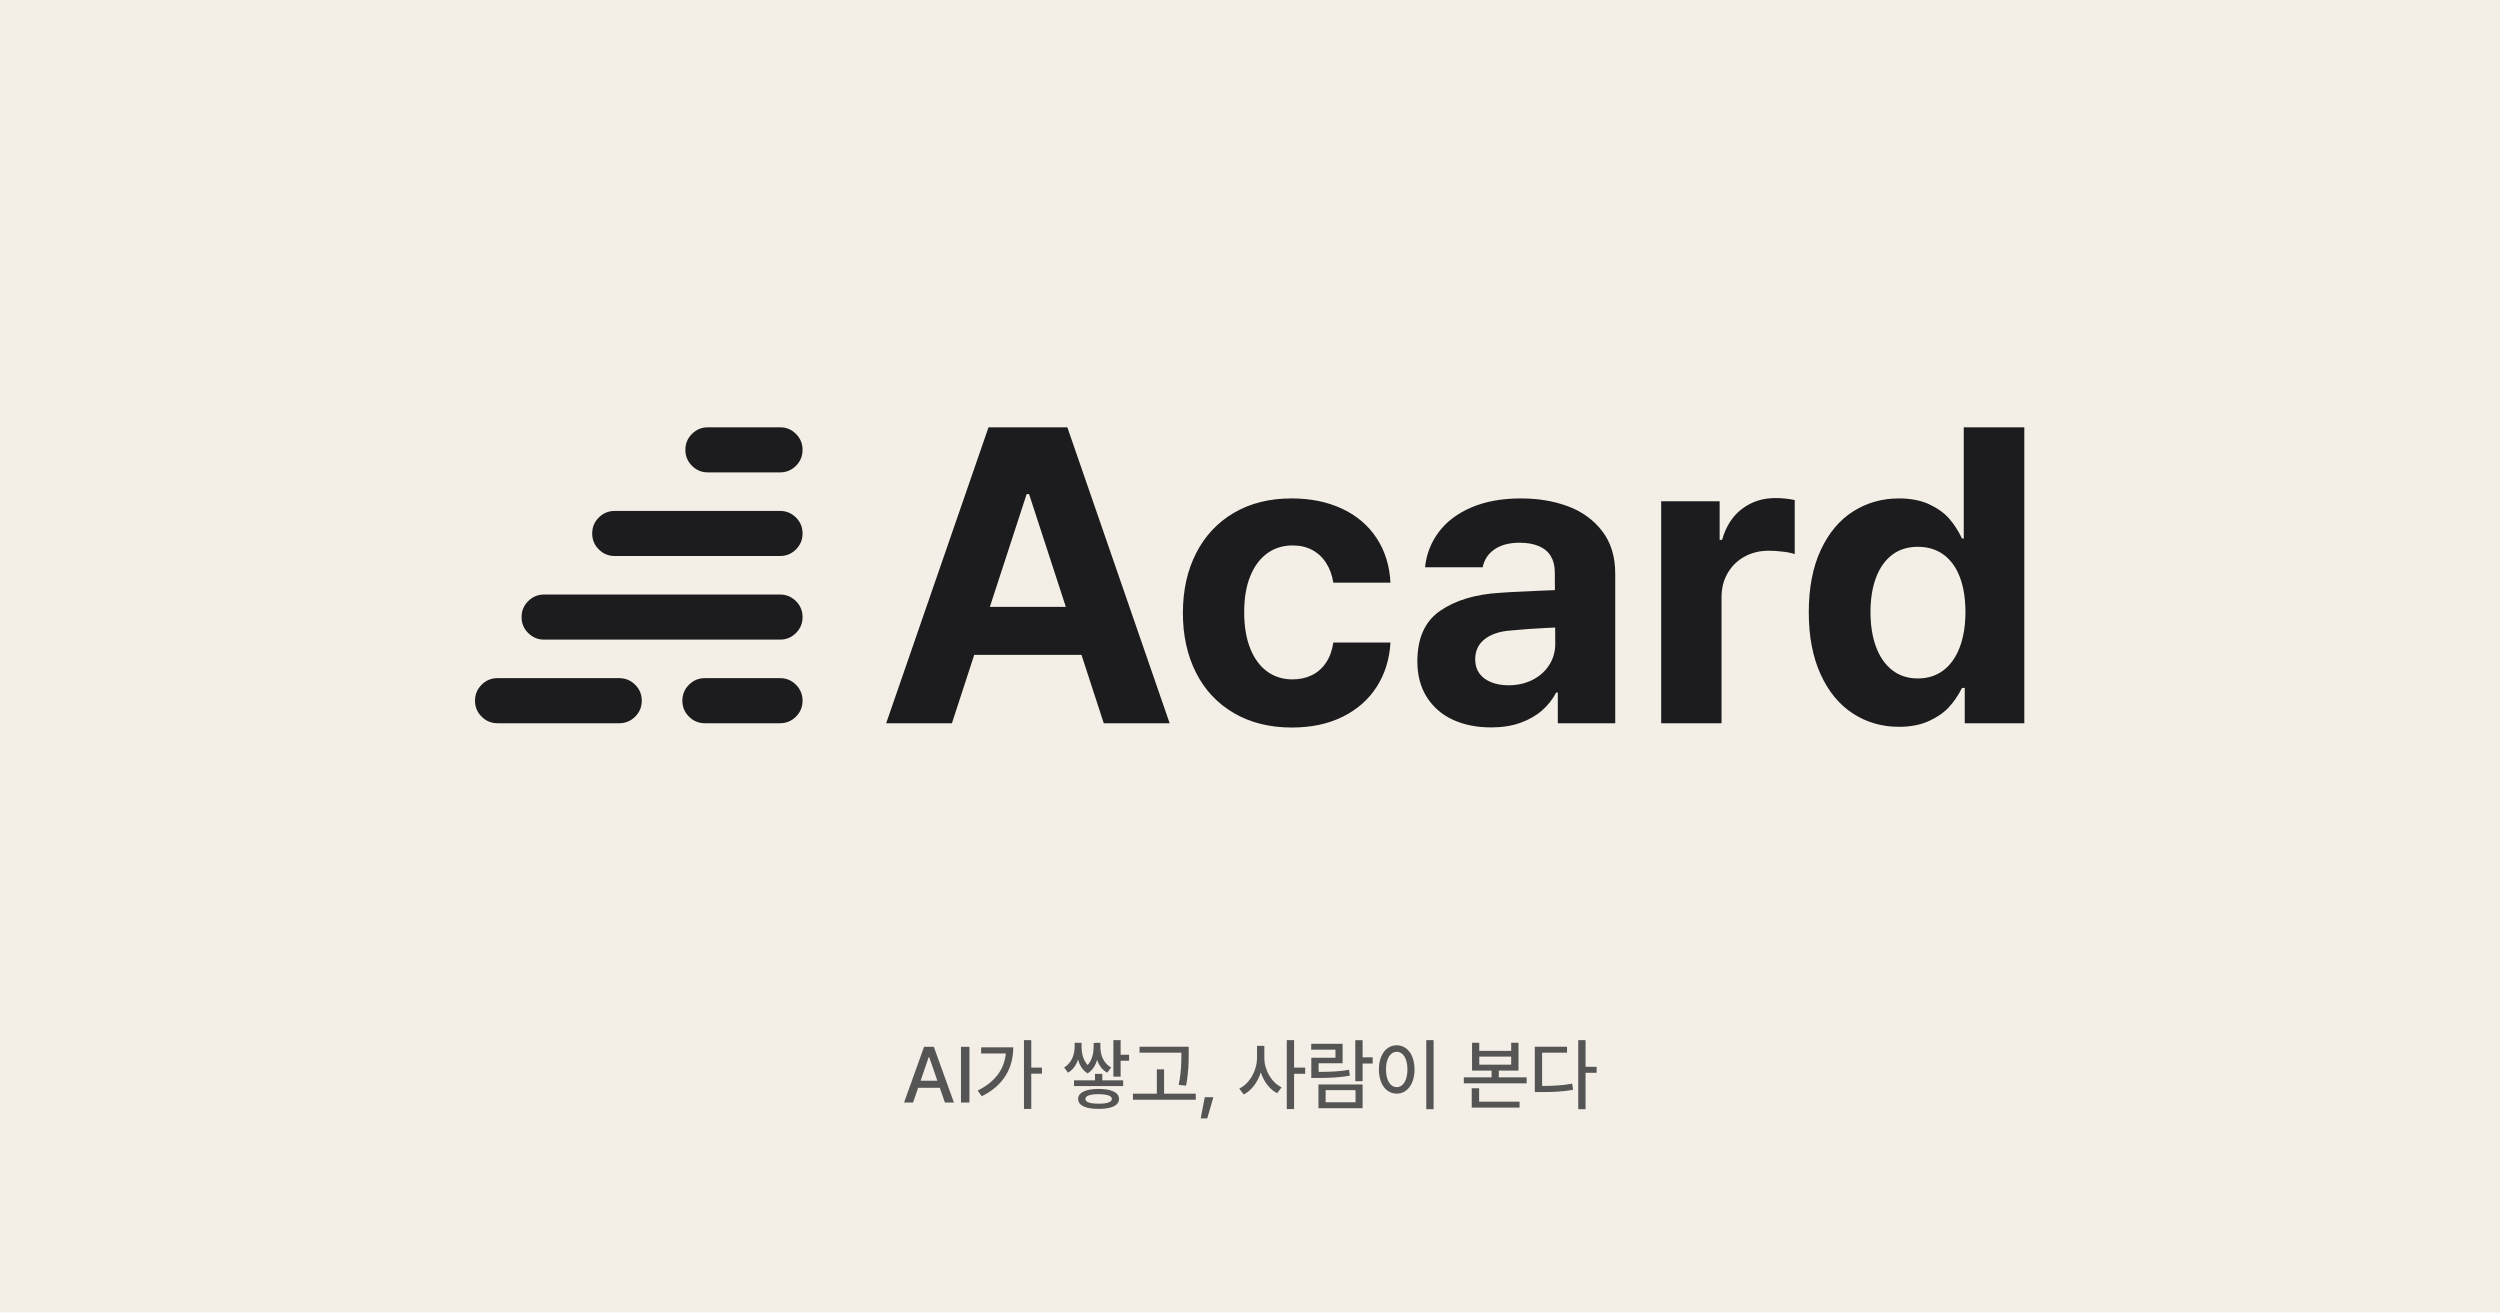
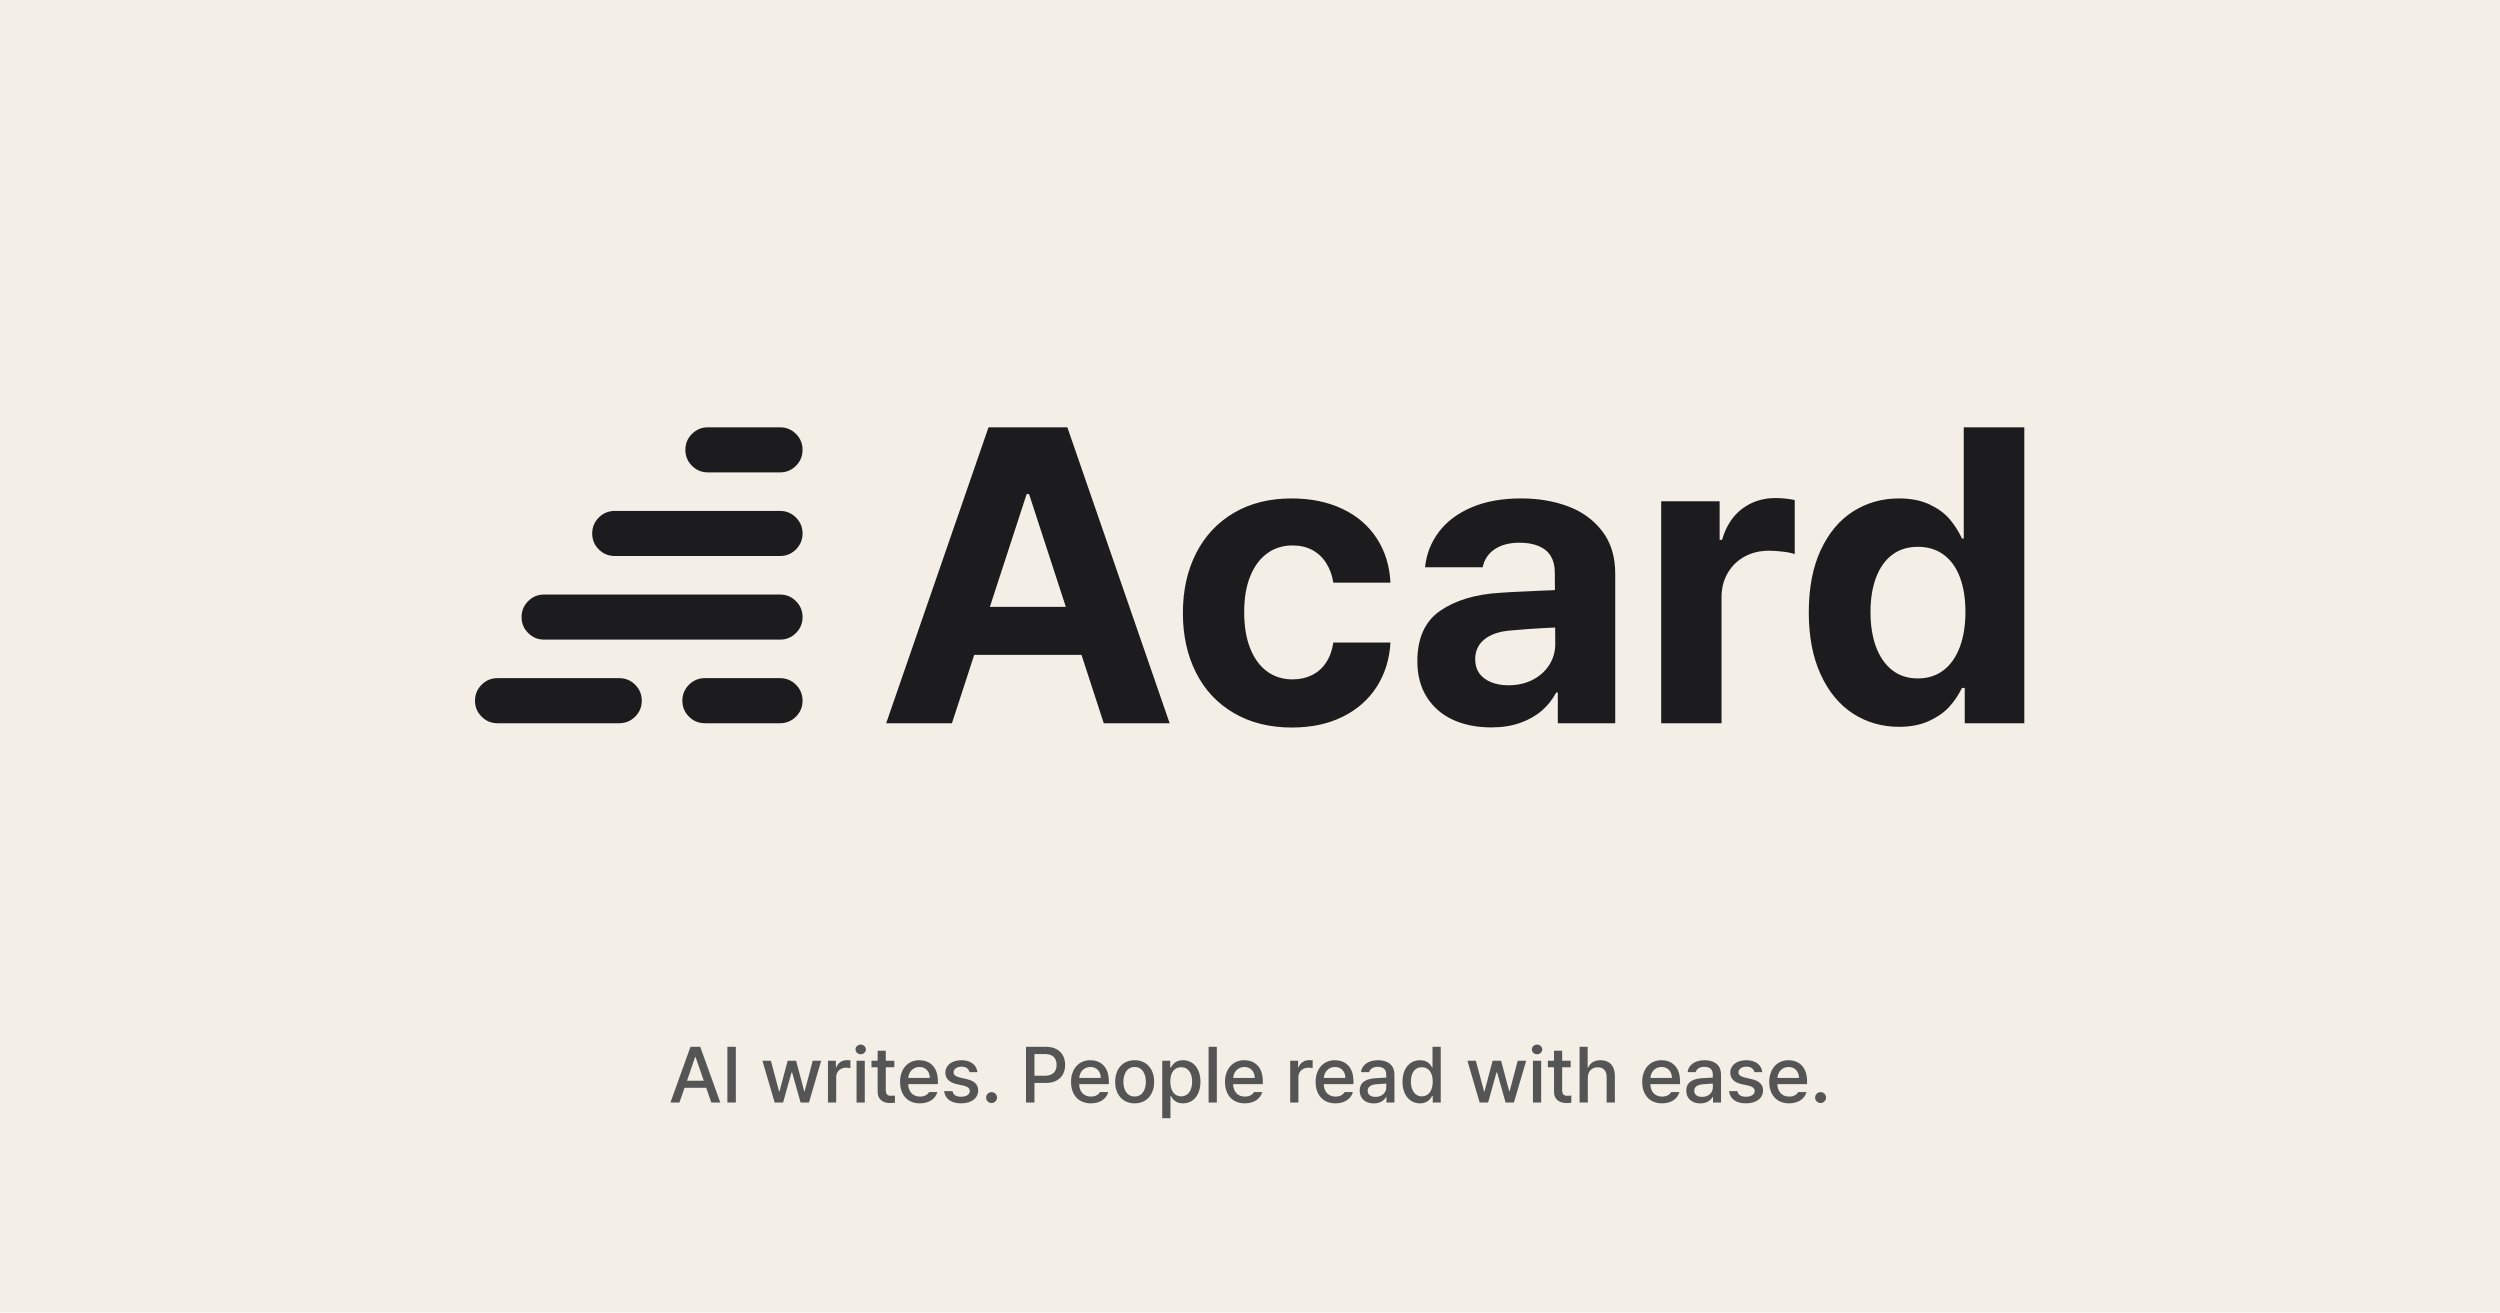
<svg xmlns="http://www.w3.org/2000/svg" width="1200" height="630" viewBox="0 0 1200 630" role="img" aria-label="Acard">
  <rect width="1200" height="630" fill="#F3EFE6" />
  <g transform="translate(228 177.13) scale(1.98)" color="#1C1C1E">
    <g fill="currentColor">
      <path d="M56.46 14.13L73.95 14.13Q76.21 14.13 77.81 15.73Q79.41 17.33 79.41 19.59Q79.41 21.86 77.81 23.46Q76.21 25.06 73.95 25.06L56.46 25.06Q54.2 25.06 52.6 23.46Q51 21.86 51 19.59Q51 17.33 52.6 15.73Q54.2 14.13 56.46 14.13Z" />
      <path d="M33.88 34.4L73.95 34.4Q76.21 34.4 77.81 36Q79.41 37.6 79.41 39.86Q79.41 42.13 77.81 43.73Q76.21 45.33 73.95 45.33L33.88 45.33Q31.61 45.33 30.01 43.73Q28.41 42.13 28.41 39.86Q28.41 37.6 30.01 36Q31.61 34.4 33.88 34.4Z" />
      <path d="M16.76 54.67L73.95 54.67Q76.21 54.67 77.81 56.27Q79.41 57.87 79.41 60.14Q79.41 62.4 77.81 64Q76.21 65.6 73.95 65.6L16.76 65.6Q14.49 65.6 12.89 64Q11.29 62.4 11.29 60.14Q11.29 57.87 12.89 56.27Q14.49 54.67 16.76 54.67Z" />
      <path d="M5.46 74.94L34.97 74.94Q37.23 74.94 38.83 76.54Q40.43 78.14 40.43 80.41Q40.43 82.67 38.83 84.27Q37.23 85.87 34.97 85.87L5.46 85.87Q3.2 85.87 1.6 84.27Q0 82.67 0 80.41Q0 78.14 1.6 76.54Q3.2 74.94 5.46 74.94Z" />
      <path d="M55.73 74.94L73.95 74.94Q76.21 74.94 77.81 76.54Q79.41 78.14 79.41 80.41Q79.41 82.67 77.81 84.27Q76.21 85.87 73.95 85.87L55.73 85.87Q53.47 85.87 51.87 84.27Q50.27 82.67 50.27 80.41Q50.27 78.14 51.87 76.54Q53.47 74.94 55.73 74.94Z" />
      <path d="M99.68 85.87 124.49 14.13H143.6L168.4 85.87H152.43L134.32 30.32H133.73L115.62 85.87ZM153.13 57.66V69.3H114.79V57.66ZM171.61 59.16Q171.61 50.92 174.82 44.64Q178.03 38.35 183.98 34.86Q189.93 31.37 197.95 31.37Q204.87 31.37 210.21 33.87Q215.55 36.37 218.59 41.02Q221.63 45.67 221.93 51.79H208.08Q207.66 49.1 206.36 47.06Q205.07 45.01 203.01 43.89Q200.94 42.77 198.2 42.77Q194.68 42.77 192.04 44.69Q189.41 46.6 187.94 50.22Q186.47 53.83 186.47 58.92Q186.47 64.05 187.92 67.71Q189.37 71.36 192 73.3Q194.64 75.24 198.2 75.24Q200.81 75.24 202.91 74.2Q205 73.17 206.33 71.15Q207.67 69.13 208.08 66.31H221.93Q221.58 72.4 218.58 77.06Q215.58 81.72 210.32 84.31Q205.06 86.91 198.03 86.91Q189.93 86.91 183.94 83.39Q177.95 79.88 174.78 73.59Q171.61 67.3 171.61 59.16ZM255.58 63.01 250.83 63.41Q246.92 63.75 244.69 65.55Q242.47 67.36 242.47 70.39Q242.47 72.38 243.48 73.79Q244.5 75.19 246.35 75.93Q248.19 76.67 250.51 76.67Q253.82 76.67 256.41 75.34Q258.99 74.01 260.44 71.72Q261.88 69.43 261.88 66.63L261.77 49.27Q261.77 46.98 260.8 45.36Q259.83 43.75 257.89 42.93Q255.95 42.11 253.23 42.11Q249.55 42.11 247.22 43.67Q244.88 45.23 244.28 48.06H230.31Q230.8 43.3 233.65 39.51Q236.5 35.71 241.58 33.54Q246.66 31.37 253.57 31.37Q259.85 31.37 264.99 33.29Q270.12 35.21 273.27 39.31Q276.42 43.41 276.42 49.61V85.87H262.5V78.43H262.1Q260.78 80.96 258.61 82.83Q256.43 84.71 253.37 85.79Q250.3 86.88 246.33 86.88Q241.12 86.88 237.1 85.04Q233.08 83.2 230.76 79.57Q228.45 75.95 228.45 70.84Q228.45 62.41 234 58.6Q239.55 54.79 248.44 54.25Q249.93 54.1 257.62 53.77L262.48 53.57L262.58 62.64Q260.56 62.7 255.58 63.01ZM287.56 32.06H301.73V41.41H302.32Q303.75 36.46 307.2 33.87Q310.65 31.28 315.24 31.28Q317.61 31.28 319.93 31.76V44.87Q318.98 44.5 317.12 44.28Q315.25 44.05 313.65 44.05Q310.39 44.05 307.8 45.46Q305.2 46.87 303.7 49.44Q302.19 52 302.19 55.29V85.87H287.56ZM323.34 59Q323.34 50.08 326.26 43.84Q329.19 37.6 334.14 34.49Q339.09 31.37 345.21 31.37Q349.46 31.37 352.53 32.79Q355.59 34.22 357.39 36.28Q359.18 38.35 360.49 41.09H360.91V14.13H375.59V85.87H361.15V77.31H360.49Q359.14 80 357.31 81.98Q355.49 83.96 352.43 85.35Q349.36 86.74 345.22 86.74Q339.03 86.74 334.05 83.52Q329.07 80.29 326.21 74.01Q323.34 67.72 323.34 59ZM361.32 58.92Q361.32 54.05 359.98 50.49Q358.64 46.93 356.04 45.01Q353.44 43.1 349.78 43.1Q346.11 43.1 343.54 45.05Q340.97 47.01 339.63 50.6Q338.3 54.18 338.3 58.92Q338.3 63.7 339.63 67.33Q340.97 70.95 343.54 72.98Q346.11 75.01 349.78 75.01Q353.4 75.01 356 73.03Q358.6 71.04 359.96 67.38Q361.32 63.73 361.32 58.92Z" />
    </g>
  </g>
-   <path transform="translate(433.25 529.20)" fill="#555555" d="M5.02 0 7.46 -7.05H17.87L20.3 0H24.62L14.99 -26.73H10.3L0.7 0ZM8.64 -10.45 12.55 -21.85H12.74L16.69 -10.45ZM32.08 -26.73H28.02V0H32.08ZM61.76 -29.94H58.25V3.1H61.76V-13.84H66.89V-16.76H61.76ZM53.12 -26.47H37.69V-23.55H49.54C48.82 -15.84 44.32 -9.86 36.03 -5.72L37.98 -2.99C48.87 -8.38 53.08 -16.91 53.12 -26.47ZM104.65 -29.94H101.18V-12.4H104.65V-20.04H108.71V-22.92H104.65ZM85.9 -26.65V-28.65H82.58V-26.65C82.58 -23.33 81.25 -18.94 77.52 -16.83L79.4 -14.32C81.84 -15.69 83.35 -18.01 84.2 -20.6C84.94 -17.98 86.32 -15.49 88.74 -14.03L88.78 -13.95C91.21 -15.43 92.6 -17.87 93.39 -20.45C94.2 -17.9 95.72 -15.65 98.23 -14.32L100.11 -16.83C96.31 -18.83 94.94 -23.03 94.94 -26.65V-28.65H92.47V-28.57H91.69V-26.62C91.69 -23.99 91.09 -20.47 88.82 -17.98C86.49 -20.52 85.9 -24.12 85.9 -26.65ZM105.87 -10.63H95.87V-13.73H92.36V-10.63H82.28V-7.9H105.87ZM94.09 -6.53C87.86 -6.5 84.24 -4.76 84.27 -1.73C84.24 1.44 87.86 3.1 94.09 3.06C100.3 3.1 103.88 1.44 103.88 -1.73C103.88 -4.76 100.3 -6.5 94.09 -6.53ZM94.09 -3.99C98.19 -3.99 100.44 -3.17 100.44 -1.73C100.44 -0.22 98.19 0.59 94.09 0.55C89.92 0.59 87.71 -0.22 87.74 -1.73C87.71 -3.17 89.92 -3.99 94.09 -3.99ZM137.32 -26.76H113.73V-23.92H133.81V-23.51C133.81 -19.53 133.81 -14.84 132.52 -8.45L136.07 -8.08C137.32 -14.84 137.32 -19.42 137.32 -23.51ZM140.72 -4.25H125.51V-15.91H122.04V-4.25H110.56V-1.33H140.72ZM149.17 -2.55H145.04L143.08 7.64H146.22ZM173.63 -21.52V-27.17H170.12V-21.52C170.12 -15.47 166.69 -9.12 161.59 -6.68L163.77 -3.84C167.53 -5.8 170.43 -9.75 171.93 -14.47C173.37 -10.04 176.15 -6.33 179.75 -4.47L181.93 -7.27C176.98 -9.67 173.59 -15.65 173.63 -21.52ZM187.91 -29.94H184.4V3.14H187.91V-13.77H193.23V-16.76H187.91ZM220.8 -29.9H217.29V-10.23H220.8V-18.72H225.64V-21.67H220.8ZM220.8 -8.67H199.61V2.73H220.8ZM203.05 -5.94H217.41V-0.11H203.05ZM211.2 -28.17H196.14V-25.36H207.77V-21.48H196.18V-11.78H198.84C205.19 -11.78 209.54 -11.96 214.67 -12.88L214.3 -15.69C209.49 -14.88 205.43 -14.71 199.69 -14.69V-18.83H211.2ZM254.87 -29.94H251.37V3.21H254.87ZM237.19 -27.46C232.21 -27.46 228.63 -22.96 228.63 -15.87C228.63 -8.75 232.21 -4.25 237.19 -4.25C242.1 -4.25 245.72 -8.75 245.72 -15.87C245.72 -22.96 242.1 -27.46 237.19 -27.46ZM237.19 -24.33C240.22 -24.33 242.32 -21.08 242.32 -15.87C242.32 -10.63 240.22 -7.38 237.19 -7.38C234.13 -7.38 232.02 -10.63 232.02 -15.87C232.02 -21.08 234.13 -24.33 237.19 -24.33ZM276.8 -28.68H273.33V-15.32H282.71V-12.07H269.38V-9.19H299.54V-12.07H286.18V-15.32H295.63V-28.68H292.12V-24.77H276.8ZM276.8 -18.16V-22.04H292.12V-18.16ZM296.14 -0.41H276.73V-6.83H273.18V2.44H296.14ZM327.82 -29.94H324.31V3.21H327.82V-14.25H333.13V-17.13H327.82ZM318.92 -26.76H303.45V-5.02H306.11C312.27 -4.98 316.67 -5.17 321.84 -6.09L321.39 -9.04C316.69 -8.19 312.51 -7.95 306.96 -7.94V-23.92H318.92Z" />
+   <path transform="translate(321.12 529.20)" fill="#555555" d="M5.02 0 7.46 -7.05H17.87L20.3 0H24.62L14.99 -26.73H10.3L0.7 0ZM8.64 -10.45 12.55 -21.85H12.74L16.69 -10.45ZM32.08 -26.73H28.02V0H32.08ZM50.72 0H54.78L58.8 -14.43H59.1L63.16 0H67.18L73.05 -20.04H68.99L65.12 -5.43H64.89L61.02 -20.04H56.96L53.05 -5.35H52.82L48.91 -20.04H44.85ZM76.3 0H80.25V-12.22C80.25 -14.84 82.28 -16.72 85.01 -16.72C85.83 -16.72 86.75 -16.57 87.08 -16.5V-20.27C86.67 -20.3 85.9 -20.34 85.42 -20.34C83.06 -20.34 81.06 -19.01 80.32 -16.87H80.1V-20.04H76.3ZM90.03 0H93.98V-20.04H90.03ZM92.03 -23.15C93.36 -23.15 94.5 -24.18 94.5 -25.47C94.5 -26.76 93.36 -27.8 92.03 -27.8C90.66 -27.8 89.52 -26.76 89.52 -25.47C89.52 -24.18 90.66 -23.15 92.03 -23.15ZM108.16 -20.04H104.06V-24.84H100.15V-20.04H97.19V-16.91H100.15V-5.09C100.11 -1.44 102.88 0.26 105.98 0.26C107.05 0.26 107.9 0.18 108.45 0.11V-3.32C107.9 -3.29 107.01 -3.21 106.46 -3.21C105.21 -3.25 104.06 -3.65 104.06 -5.91V-16.91H108.16ZM120.43 0.41C124.82 0.41 127.93 -1.77 128.81 -5.02H124.82C124.16 -3.8 122.72 -2.84 120.47 -2.84C117.17 -2.84 114.93 -5.02 114.82 -8.82H129.07V-10.23C129.07 -17.46 124.75 -20.3 120.17 -20.3C114.6 -20.3 110.91 -16.06 110.91 -9.89C110.91 -3.65 114.53 0.41 120.43 0.41ZM114.86 -11.78C115.01 -14.62 117.05 -17.05 120.21 -17.05C123.24 -17.05 125.19 -14.84 125.19 -11.78ZM144.24 -14.58H148.04C147.64 -18.01 144.87 -20.3 140.4 -20.3C135.75 -20.3 132.65 -17.87 132.65 -14.29C132.65 -11.52 134.53 -9.6 138.15 -8.79L141.29 -8.12C143.39 -7.64 144.35 -6.79 144.39 -5.5C144.35 -3.8 142.73 -2.77 140.18 -2.77C137.82 -2.77 136.42 -3.65 136.08 -5.46H132.06C132.54 -1.73 135.42 0.41 140.22 0.41C145.35 0.41 148.38 -2.18 148.41 -5.8C148.38 -8.64 146.6 -10.41 142.91 -11.22L139.74 -11.96C137.52 -12.48 136.56 -13.33 136.6 -14.51C136.56 -16.02 138.19 -17.2 140.44 -17.2C142.62 -17.2 143.87 -16.17 144.24 -14.58ZM154.84 0.26C156.24 0.26 157.46 -0.92 157.46 -2.36C157.46 -3.8 156.24 -4.98 154.84 -4.98C153.4 -4.98 152.18 -3.8 152.22 -2.36C152.18 -0.92 153.4 0.26 154.84 0.26ZM171.36 0H175.42V-9.38H180.88C187.08 -9.38 190.14 -13.14 190.14 -18.05C190.14 -23 187.08 -26.73 180.88 -26.73H171.36ZM175.42 -12.85V-23.26H180.47C184.42 -23.26 186.05 -21.08 186.05 -18.05C186.05 -15.06 184.42 -12.85 180.47 -12.85ZM202.49 0.41C206.88 0.41 209.99 -1.77 210.87 -5.02H206.88C206.22 -3.8 204.78 -2.84 202.53 -2.84C199.23 -2.84 196.99 -5.02 196.88 -8.82H211.13V-10.23C211.13 -17.46 206.81 -20.3 202.23 -20.3C196.66 -20.3 192.97 -16.06 192.97 -9.89C192.97 -3.65 196.59 0.41 202.49 0.41ZM196.92 -11.78C197.07 -14.62 199.11 -17.05 202.27 -17.05C205.3 -17.05 207.25 -14.84 207.25 -11.78ZM223.53 0.41C229.18 0.41 232.87 -3.73 232.87 -9.93C232.87 -16.17 229.18 -20.3 223.53 -20.3C217.85 -20.3 214.16 -16.17 214.16 -9.93C214.16 -3.73 217.85 0.41 223.53 0.41ZM223.53 -2.88C219.84 -2.88 218.11 -6.09 218.11 -9.93C218.11 -13.77 219.84 -17.05 223.53 -17.05C227.15 -17.05 228.89 -13.77 228.89 -9.93C228.89 -6.09 227.15 -2.88 223.53 -2.88ZM236.75 7.53H240.7V-3.14H240.92C241.62 -1.81 243.06 0.41 246.72 0.41C251.59 0.41 255.09 -3.51 255.09 -9.97C255.09 -16.5 251.51 -20.3 246.68 -20.3C242.99 -20.3 241.62 -18.05 240.92 -16.8H240.59V-20.04H236.75ZM240.62 -10.04C240.62 -14.21 242.43 -16.94 245.83 -16.94C249.34 -16.94 251.11 -13.99 251.11 -10.04C251.11 -6.02 249.3 -2.95 245.83 -2.95C242.47 -2.95 240.62 -5.83 240.62 -10.04ZM262.96 -26.73H259.01V0H262.96ZM276.39 0.41C280.79 0.41 283.89 -1.77 284.77 -5.02H280.79C280.12 -3.8 278.68 -2.84 276.43 -2.84C273.13 -2.84 270.89 -5.02 270.78 -8.82H285.03V-10.23C285.03 -17.46 280.71 -20.3 276.14 -20.3C270.56 -20.3 266.87 -16.06 266.87 -9.89C266.87 -3.65 270.49 0.41 276.39 0.41ZM270.82 -11.78C270.97 -14.62 273.02 -17.05 276.17 -17.05C279.2 -17.05 281.16 -14.84 281.16 -11.78ZM298.17 0H302.12V-12.22C302.12 -14.84 304.15 -16.72 306.89 -16.72C307.7 -16.72 308.62 -16.57 308.95 -16.5V-20.27C308.55 -20.3 307.77 -20.34 307.29 -20.34C304.93 -20.34 302.94 -19.01 302.2 -16.87H301.98V-20.04H298.17ZM319.9 0.41C324.29 0.41 327.39 -1.77 328.28 -5.02H324.29C323.63 -3.8 322.19 -2.84 319.93 -2.84C316.63 -2.84 314.4 -5.02 314.29 -8.82H328.54V-10.23C328.54 -17.46 324.22 -20.3 319.64 -20.3C314.06 -20.3 310.37 -16.06 310.37 -9.89C310.37 -3.65 313.99 0.41 319.9 0.41ZM314.32 -11.78C314.47 -14.62 316.52 -17.05 319.68 -17.05C322.7 -17.05 324.66 -14.84 324.66 -11.78ZM331.53 -5.65C331.53 -1.73 334.48 0.44 338.28 0.44C341.6 0.44 343.45 -1.22 344.22 -2.73H344.37V0H348.21V-13.33C348.21 -19.12 343.52 -20.3 340.35 -20.3C335.62 -20.3 332.52 -17.9 332.15 -14.58H336.07C336.47 -16.06 337.87 -17.13 340.2 -17.13C342.89 -17.13 344.26 -15.8 344.26 -13.55L344.3 -11.96C343.36 -11.92 340.35 -11.76 339.02 -11.66C335.4 -11.41 331.53 -10.23 331.53 -5.65ZM335.36 -5.61C335.36 -7.6 336.99 -8.56 339.57 -8.75L344.3 -9.08V-7.24C344.3 -4.84 342.38 -2.69 339.17 -2.69C336.95 -2.69 335.36 -3.69 335.36 -5.61ZM360.47 0.41C364.12 0.41 365.56 -1.81 366.3 -3.14H366.59V0H370.43V-26.73H366.48V-16.8H366.3C365.6 -18.05 364.23 -20.3 360.5 -20.3C355.67 -20.3 352.09 -16.5 352.09 -9.97C352.09 -3.51 355.63 0.41 360.47 0.41ZM361.35 -2.95C357.92 -2.95 356.11 -6.02 356.11 -10.04C356.11 -13.99 357.84 -16.94 361.35 -16.94C364.75 -16.94 366.59 -14.21 366.59 -10.04C366.59 -5.83 364.71 -2.95 361.35 -2.95ZM389.11 0H393.17L397.2 -14.43H397.49L401.55 0H405.57L411.44 -20.04H407.38L403.51 -5.43H403.29L399.41 -20.04H395.35L391.44 -5.35H391.22L387.3 -20.04H383.24ZM414.69 0H418.64V-20.04H414.69ZM416.69 -23.15C418.01 -23.15 419.16 -24.18 419.16 -25.47C419.16 -26.76 418.01 -27.8 416.69 -27.8C415.32 -27.8 414.18 -26.76 414.18 -25.47C414.18 -24.18 415.32 -23.15 416.69 -23.15ZM432.82 -20.04H428.72V-24.84H424.81V-20.04H421.85V-16.91H424.81V-5.09C424.77 -1.44 427.54 0.26 430.64 0.26C431.71 0.26 432.56 0.18 433.11 0.11V-3.32C432.56 -3.29 431.67 -3.21 431.12 -3.21C429.86 -3.25 428.72 -3.65 428.72 -5.91V-16.91H432.82ZM441.03 -11.89C441.03 -15.1 443.06 -16.91 445.83 -16.91C448.49 -16.91 450.07 -15.21 450.07 -12.26V0H454.02V-12.74C454.02 -17.76 451.29 -20.3 447.16 -20.3C444.02 -20.3 442.18 -18.94 441.22 -16.76H440.96V-26.73H437.08V0H441.03ZM476.65 0.41C481.05 0.41 484.15 -1.77 485.03 -5.02H481.05C480.38 -3.8 478.94 -2.84 476.69 -2.84C473.39 -2.84 471.15 -5.02 471.04 -8.82H485.29V-10.23C485.29 -17.46 480.97 -20.3 476.39 -20.3C470.82 -20.3 467.13 -16.06 467.13 -9.89C467.13 -3.65 470.75 0.41 476.65 0.41ZM471.08 -11.78C471.23 -14.62 473.28 -17.05 476.43 -17.05C479.46 -17.05 481.41 -14.84 481.41 -11.78ZM488.28 -5.65C488.28 -1.73 491.23 0.44 495.04 0.44C498.36 0.44 500.2 -1.22 500.98 -2.73H501.13V0H504.97V-13.33C504.97 -19.12 500.28 -20.3 497.1 -20.3C492.38 -20.3 489.28 -17.9 488.91 -14.58H492.82C493.23 -16.06 494.63 -17.13 496.96 -17.13C499.65 -17.13 501.02 -15.8 501.02 -13.55L501.05 -11.96C500.11 -11.92 497.1 -11.76 495.77 -11.66C492.16 -11.41 488.28 -10.23 488.28 -5.65ZM492.12 -5.61C492.12 -7.6 493.74 -8.56 496.33 -8.75L501.05 -9.08V-7.24C501.05 -4.84 499.13 -2.69 495.92 -2.69C493.71 -2.69 492.12 -3.69 492.12 -5.61ZM520.99 -14.58H524.79C524.38 -18.01 521.61 -20.3 517.15 -20.3C512.5 -20.3 509.4 -17.87 509.4 -14.29C509.4 -11.52 511.28 -9.6 514.9 -8.79L518.03 -8.12C520.14 -7.64 521.1 -6.79 521.13 -5.5C521.1 -3.8 519.47 -2.77 516.93 -2.77C514.56 -2.77 513.16 -3.65 512.83 -5.46H508.8C509.28 -1.73 512.16 0.41 516.96 0.41C522.09 0.41 525.12 -2.18 525.16 -5.8C525.12 -8.64 523.35 -10.41 519.66 -11.22L516.48 -11.96C514.27 -12.48 513.31 -13.33 513.35 -14.51C513.31 -16.02 514.93 -17.2 517.18 -17.2C519.36 -17.2 520.62 -16.17 520.99 -14.58ZM537.63 0.41C542.03 0.41 545.13 -1.77 546.01 -5.02H542.03C541.36 -3.8 539.92 -2.84 537.67 -2.84C534.37 -2.84 532.13 -5.02 532.02 -8.82H546.27V-10.23C546.27 -17.46 541.95 -20.3 537.38 -20.3C531.8 -20.3 528.11 -16.06 528.11 -9.89C528.11 -3.65 531.73 0.41 537.63 0.41ZM532.06 -11.78C532.21 -14.62 534.26 -17.05 537.41 -17.05C540.44 -17.05 542.4 -14.84 542.4 -11.78ZM552.77 0.26C554.17 0.26 555.39 -0.92 555.39 -2.36C555.39 -3.8 554.17 -4.98 552.77 -4.98C551.33 -4.98 550.11 -3.8 550.15 -2.36C550.11 -0.92 551.33 0.26 552.77 0.26Z" />
</svg>
